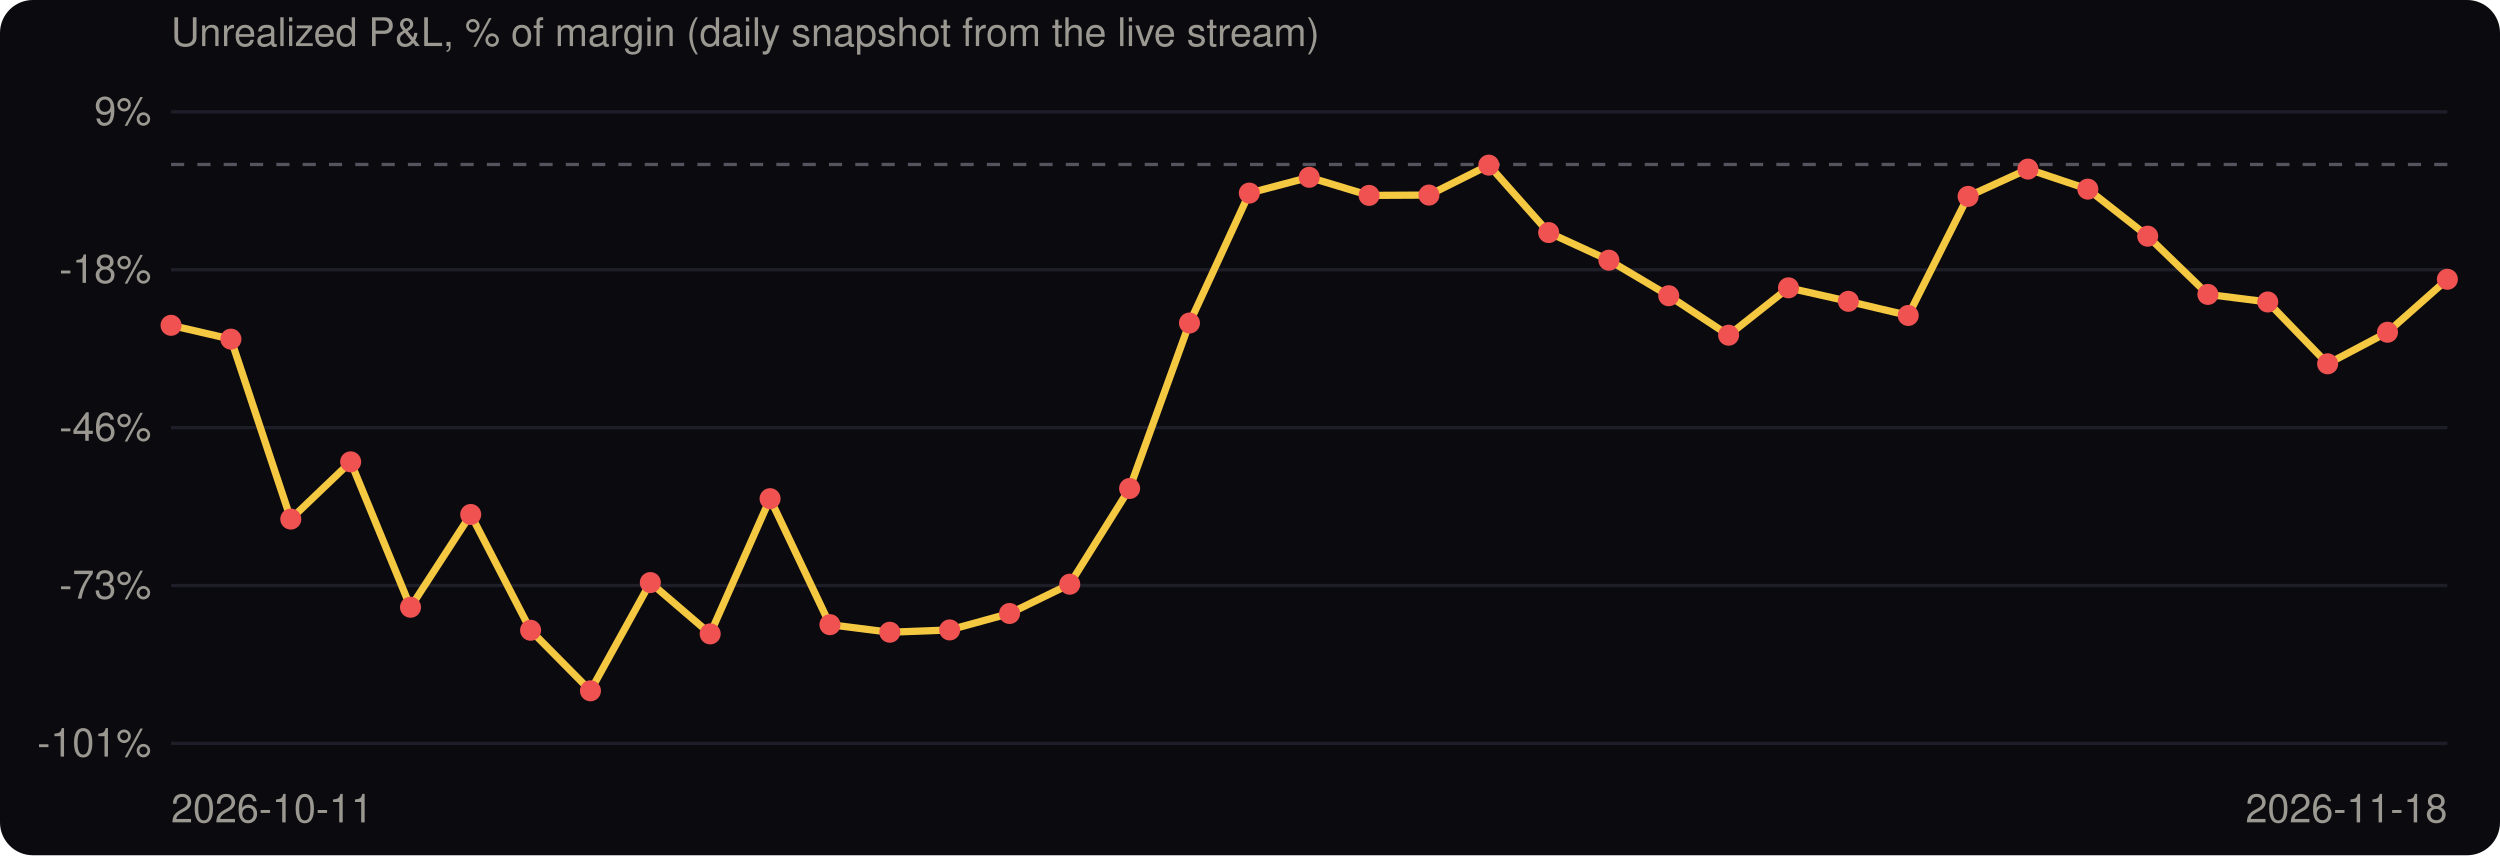
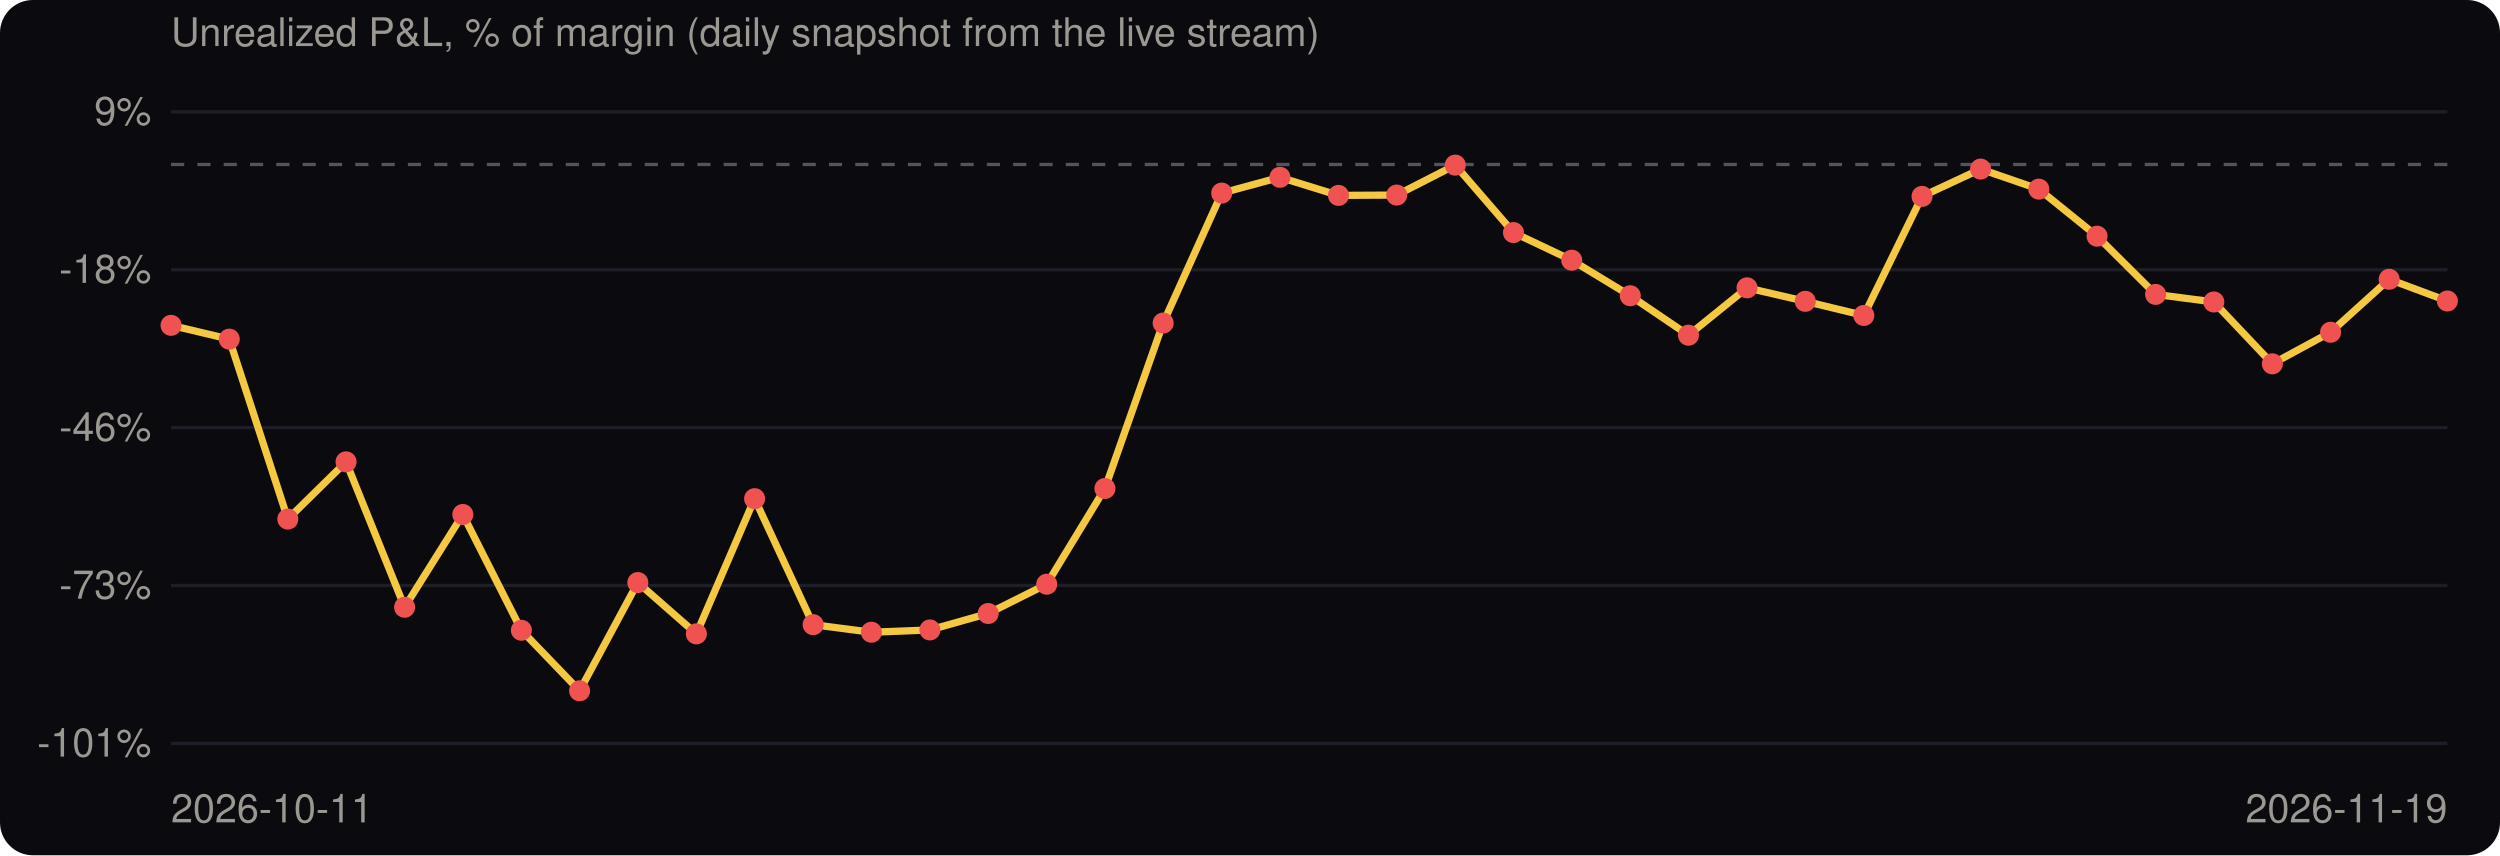
<svg xmlns="http://www.w3.org/2000/svg" viewBox="0 0 760 260" width="760" height="260" font-family="Helvetica, Arial, sans-serif" font-size="12">
  <rect width="760" height="260" rx="10" fill="#0A0A0F" />
  <text x="52" y="14" fill="#9A9890">Unrealized P&amp;L, % of margin (daily snapshot from the live stream)</text>
  <line x1="52" x2="744" y1="226.0" y2="226.0" stroke="#1E1E28" />
  <text x="46" y="230.0" fill="#9A9890" text-anchor="end">-101%</text>
  <line x1="52" x2="744" y1="178.0" y2="178.0" stroke="#1E1E28" />
  <text x="46" y="182.0" fill="#9A9890" text-anchor="end">-73%</text>
  <line x1="52" x2="744" y1="130.0" y2="130.0" stroke="#1E1E28" />
  <text x="46" y="134.0" fill="#9A9890" text-anchor="end">-46%</text>
  <line x1="52" x2="744" y1="82.0" y2="82.0" stroke="#1E1E28" />
  <text x="46" y="86.0" fill="#9A9890" text-anchor="end">-18%</text>
  <line x1="52" x2="744" y1="34.0" y2="34.0" stroke="#1E1E28" />
  <text x="46" y="38.0" fill="#9A9890" text-anchor="end">9%</text>
  <line x1="52" x2="744" y1="50.0" y2="50.0" stroke="#55545E" stroke-dasharray="4 4" />
-   <path d="M52.0,98.9 L70.2,103.1 L88.4,157.8 L106.6,140.4 L124.8,184.6 L143.1,156.4 L161.3,191.6 L179.5,210.0 L197.7,177.1 L215.9,192.7 L234.1,151.6 L252.3,189.9 L270.5,192.2 L288.7,191.5 L306.9,186.5 L325.2,177.6 L343.4,148.5 L361.6,98.2 L379.8,58.7 L398.0,53.9 L416.2,59.4 L434.4,59.3 L452.6,50.2 L470.8,70.7 L489.1,79.1 L507.3,89.9 L525.5,101.9 L543.7,87.5 L561.9,91.6 L580.1,95.9 L598.3,59.7 L616.5,51.4 L634.7,57.5 L652.9,71.8 L671.2,89.5 L689.4,91.8 L707.6,110.6 L725.8,101.0 L744.0,84.9" fill="none" stroke="#F5C842" stroke-width="2.2" />
+   <path d="M52.0,98.9 L69.7,103.1 L87.5,157.8 L105.2,140.4 L123.0,184.6 L140.7,156.4 L158.5,191.6 L176.2,210.0 L193.9,177.1 L211.7,192.7 L229.4,151.6 L247.2,189.9 L264.9,192.2 L282.7,191.5 L300.4,186.5 L318.2,177.6 L335.9,148.5 L353.6,98.2 L371.4,58.7 L389.1,53.9 L406.9,59.4 L424.6,59.3 L442.4,50.2 L460.1,70.7 L477.8,79.1 L495.6,89.9 L513.3,101.9 L531.1,87.5 L548.8,91.6 L566.6,95.9 L584.3,59.7 L602.1,51.4 L619.8,57.5 L637.5,71.8 L655.3,89.5 L673.0,91.8 L690.8,110.6 L708.5,101.0 L726.3,84.9 L744.0,91.5" fill="none" stroke="#F5C842" stroke-width="2.2" />
  <circle cx="52.0" cy="98.9" r="3.2" fill="#f05252" />
-   <circle cx="70.2" cy="103.1" r="3.2" fill="#f05252" />
-   <circle cx="88.4" cy="157.8" r="3.2" fill="#f05252" />
-   <circle cx="106.6" cy="140.4" r="3.2" fill="#f05252" />
-   <circle cx="124.8" cy="184.6" r="3.2" fill="#f05252" />
-   <circle cx="143.1" cy="156.4" r="3.2" fill="#f05252" />
-   <circle cx="161.3" cy="191.6" r="3.2" fill="#f05252" />
-   <circle cx="179.5" cy="210.0" r="3.2" fill="#f05252" />
-   <circle cx="197.7" cy="177.1" r="3.2" fill="#f05252" />
-   <circle cx="215.9" cy="192.7" r="3.2" fill="#f05252" />
-   <circle cx="234.1" cy="151.6" r="3.2" fill="#f05252" />
-   <circle cx="252.3" cy="189.9" r="3.2" fill="#f05252" />
-   <circle cx="270.5" cy="192.2" r="3.2" fill="#f05252" />
-   <circle cx="288.7" cy="191.5" r="3.2" fill="#f05252" />
-   <circle cx="306.9" cy="186.5" r="3.2" fill="#f05252" />
-   <circle cx="325.2" cy="177.6" r="3.2" fill="#f05252" />
-   <circle cx="343.4" cy="148.5" r="3.2" fill="#f05252" />
-   <circle cx="361.6" cy="98.2" r="3.2" fill="#f05252" />
-   <circle cx="379.8" cy="58.7" r="3.2" fill="#f05252" />
-   <circle cx="398.0" cy="53.9" r="3.2" fill="#f05252" />
-   <circle cx="416.2" cy="59.4" r="3.2" fill="#f05252" />
-   <circle cx="434.4" cy="59.3" r="3.2" fill="#f05252" />
-   <circle cx="452.6" cy="50.2" r="3.2" fill="#f05252" />
-   <circle cx="470.8" cy="70.7" r="3.2" fill="#f05252" />
-   <circle cx="489.1" cy="79.1" r="3.2" fill="#f05252" />
-   <circle cx="507.3" cy="89.9" r="3.2" fill="#f05252" />
-   <circle cx="525.5" cy="101.9" r="3.2" fill="#f05252" />
-   <circle cx="543.7" cy="87.5" r="3.2" fill="#f05252" />
-   <circle cx="561.9" cy="91.6" r="3.2" fill="#f05252" />
-   <circle cx="580.1" cy="95.9" r="3.2" fill="#f05252" />
-   <circle cx="598.3" cy="59.7" r="3.2" fill="#f05252" />
-   <circle cx="616.5" cy="51.4" r="3.2" fill="#f05252" />
-   <circle cx="634.7" cy="57.5" r="3.2" fill="#f05252" />
-   <circle cx="652.9" cy="71.8" r="3.2" fill="#f05252" />
-   <circle cx="671.2" cy="89.5" r="3.2" fill="#f05252" />
-   <circle cx="689.4" cy="91.8" r="3.2" fill="#f05252" />
-   <circle cx="707.6" cy="110.6" r="3.2" fill="#f05252" />
-   <circle cx="725.8" cy="101.0" r="3.2" fill="#f05252" />
-   <circle cx="744.0" cy="84.9" r="3.2" fill="#f05252" />
+   <circle cx="69.7" cy="103.1" r="3.2" fill="#f05252" />
+   <circle cx="87.5" cy="157.8" r="3.2" fill="#f05252" />
+   <circle cx="105.2" cy="140.4" r="3.2" fill="#f05252" />
+   <circle cx="123.0" cy="184.6" r="3.2" fill="#f05252" />
+   <circle cx="140.7" cy="156.4" r="3.2" fill="#f05252" />
+   <circle cx="158.5" cy="191.6" r="3.2" fill="#f05252" />
+   <circle cx="176.2" cy="210.0" r="3.2" fill="#f05252" />
+   <circle cx="193.9" cy="177.1" r="3.2" fill="#f05252" />
+   <circle cx="211.7" cy="192.7" r="3.2" fill="#f05252" />
+   <circle cx="229.4" cy="151.6" r="3.2" fill="#f05252" />
+   <circle cx="247.2" cy="189.9" r="3.2" fill="#f05252" />
+   <circle cx="264.9" cy="192.2" r="3.2" fill="#f05252" />
+   <circle cx="282.7" cy="191.5" r="3.2" fill="#f05252" />
+   <circle cx="300.4" cy="186.5" r="3.2" fill="#f05252" />
+   <circle cx="318.2" cy="177.6" r="3.2" fill="#f05252" />
+   <circle cx="335.9" cy="148.5" r="3.2" fill="#f05252" />
+   <circle cx="353.6" cy="98.2" r="3.2" fill="#f05252" />
+   <circle cx="371.4" cy="58.7" r="3.2" fill="#f05252" />
+   <circle cx="389.1" cy="53.9" r="3.2" fill="#f05252" />
+   <circle cx="406.9" cy="59.4" r="3.2" fill="#f05252" />
+   <circle cx="424.6" cy="59.3" r="3.2" fill="#f05252" />
+   <circle cx="442.4" cy="50.2" r="3.2" fill="#f05252" />
+   <circle cx="460.1" cy="70.7" r="3.2" fill="#f05252" />
+   <circle cx="477.8" cy="79.1" r="3.2" fill="#f05252" />
+   <circle cx="495.6" cy="89.9" r="3.2" fill="#f05252" />
+   <circle cx="513.3" cy="101.9" r="3.2" fill="#f05252" />
+   <circle cx="531.1" cy="87.5" r="3.2" fill="#f05252" />
+   <circle cx="548.8" cy="91.6" r="3.2" fill="#f05252" />
+   <circle cx="566.6" cy="95.9" r="3.2" fill="#f05252" />
+   <circle cx="584.3" cy="59.7" r="3.2" fill="#f05252" />
+   <circle cx="602.1" cy="51.4" r="3.2" fill="#f05252" />
+   <circle cx="619.8" cy="57.5" r="3.2" fill="#f05252" />
+   <circle cx="637.5" cy="71.8" r="3.2" fill="#f05252" />
+   <circle cx="655.3" cy="89.5" r="3.2" fill="#f05252" />
+   <circle cx="673.0" cy="91.8" r="3.2" fill="#f05252" />
+   <circle cx="690.8" cy="110.6" r="3.2" fill="#f05252" />
+   <circle cx="708.5" cy="101.0" r="3.2" fill="#f05252" />
+   <circle cx="726.3" cy="84.9" r="3.2" fill="#f05252" />
+   <circle cx="744.0" cy="91.5" r="3.2" fill="#f05252" />
  <text x="52" y="250" fill="#9A9890">2026-10-11</text>
-   <text x="744" y="250" fill="#9A9890" text-anchor="end">2026-11-18</text>
+   <text x="744" y="250" fill="#9A9890" text-anchor="end">2026-11-19</text>
</svg>
